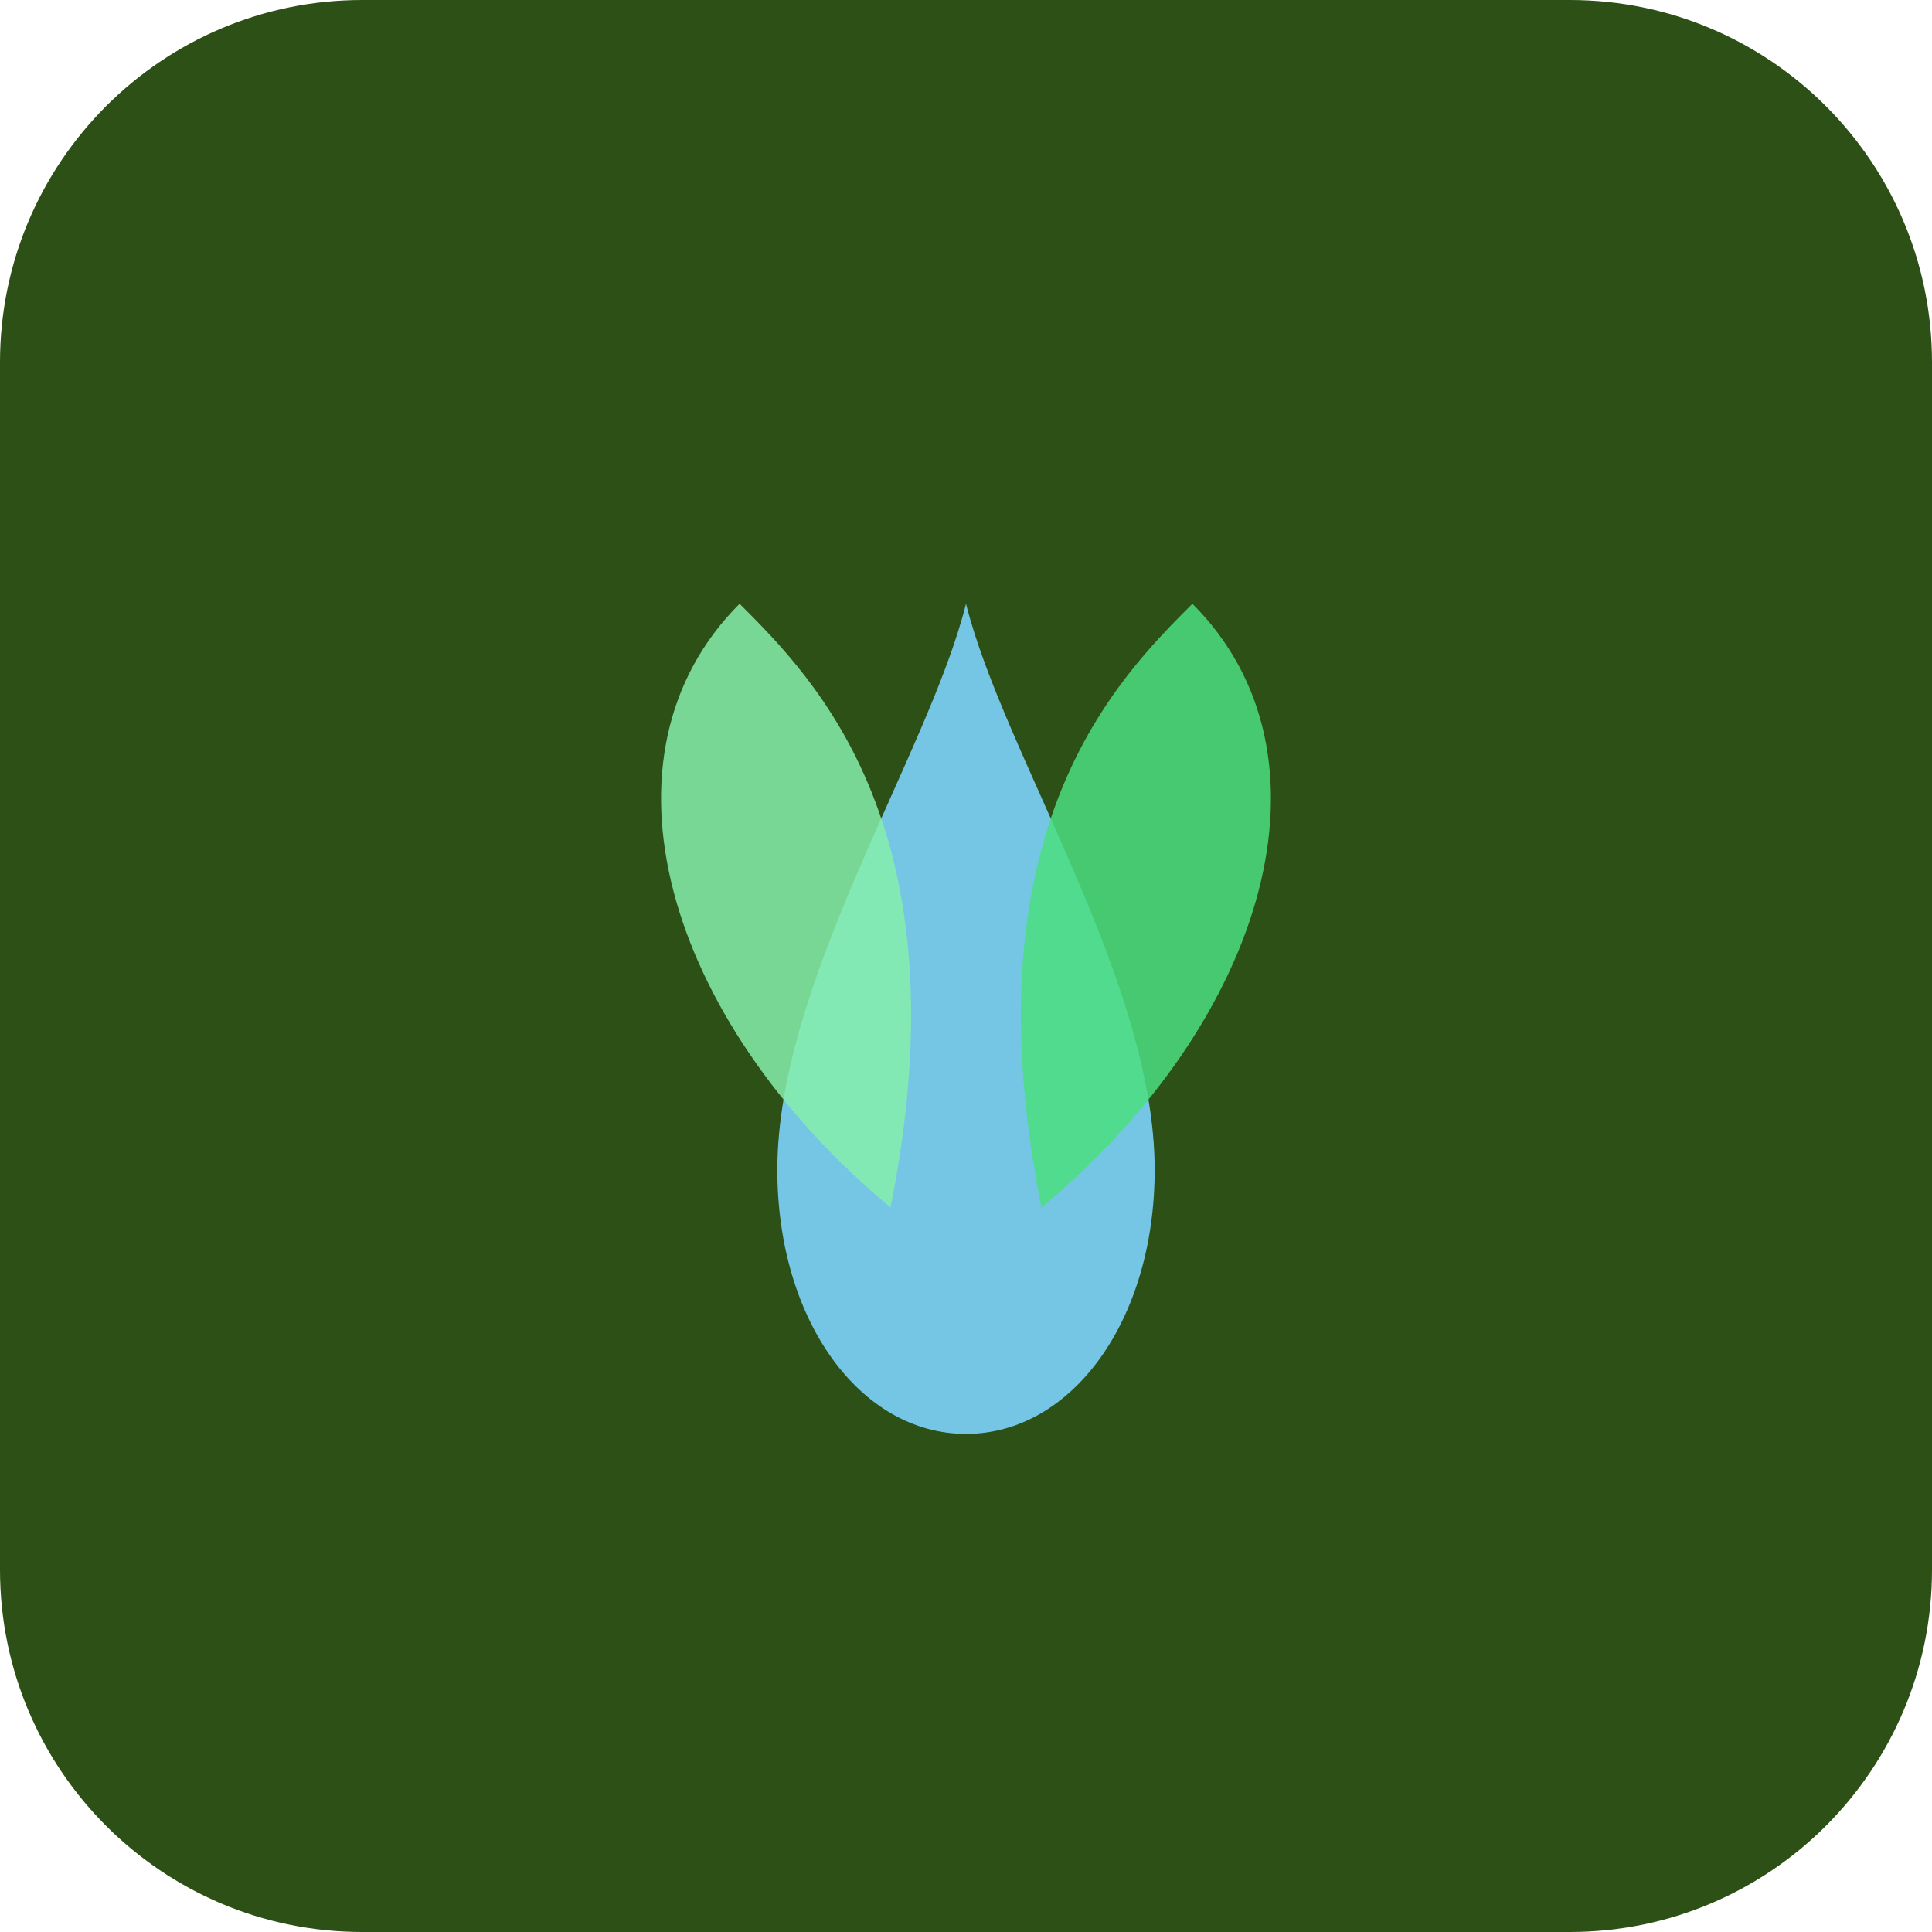
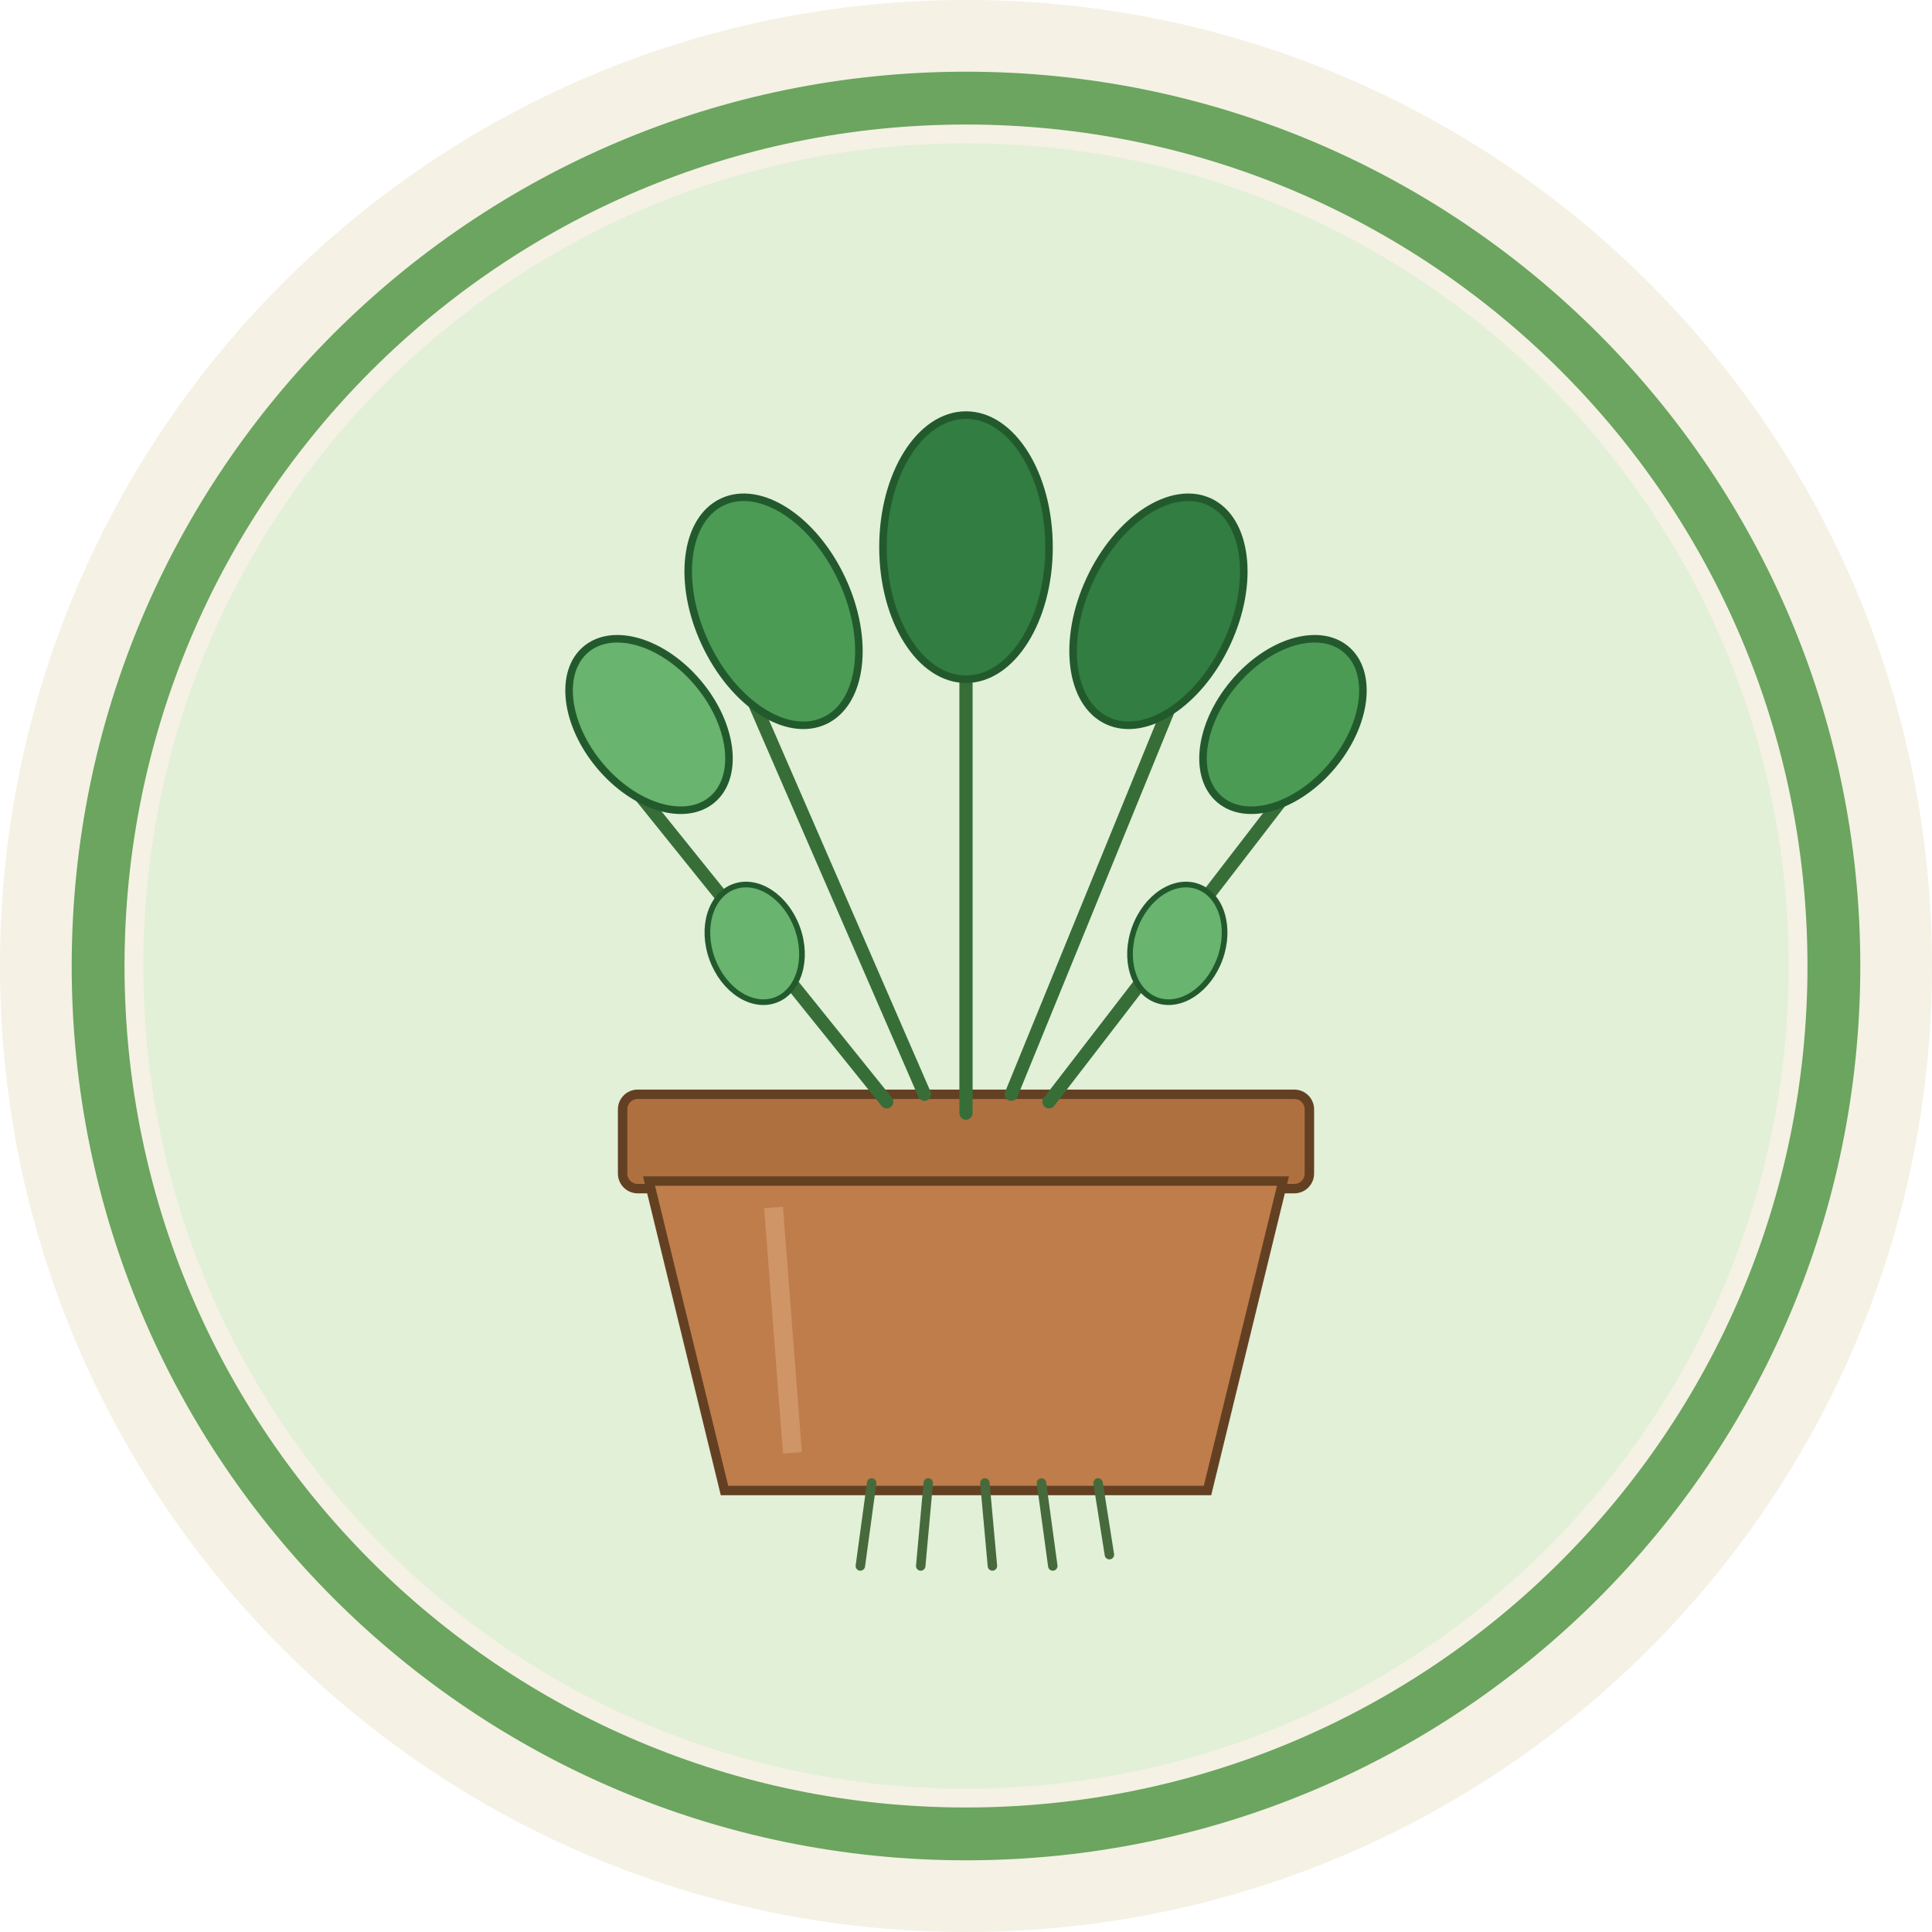
<svg xmlns="http://www.w3.org/2000/svg" viewBox="0 0 512 512">
-   <rect width="512" height="512" rx="96" fill="#2d5016" />
-   <g transform="translate(256,280)">
-     <path d="M0-120 C-10-80 -50-20 -50 30 C-50 70 -28 100 0 100 C28 100 50 70 50 30 C50-20 10-80 0-120Z" fill="#7dd3fc" opacity="0.9" />
-     <path d="M-20 40 C-80-10 -100-80 -60-120 C-40-100 0-60 -20 40Z" fill="#86efac" opacity="0.85" />
-     <path d="M20 40 C80-10 100-80 60-120 C40-100 0-60 20 40Z" fill="#4ade80" opacity="0.85" />
+   <circle cx="256" cy="256" r="256" fill="#f5f1e4" />
+   <circle cx="256" cy="256" r="230" fill="none" stroke="#6ba55f" stroke-width="14" />
+   <circle cx="256" cy="256" r="218" fill="#e1f0d7" />
+   <rect x="165" y="290" width="182" height="25" rx="4" fill="#af7040" stroke="#644023" stroke-width="2.5" />
+   <polygon points="172,313 340,313 320,395 192,395" fill="#be7d4b" stroke="#644023" stroke-width="2.5" />
+   <line x1="205" y1="320" x2="210" y2="385" stroke="#d7a073" stroke-width="5" opacity="0.7" />
+   <g stroke="#466a3c" stroke-width="2.5" stroke-linecap="round">
+     <line x1="231" y1="393" x2="228" y2="415" />
+     <line x1="246" y1="393" x2="244" y2="415" />
+     <line x1="261" y1="393" x2="263" y2="415" />
+     <line x1="276" y1="393" x2="279" y2="415" />
+     <line x1="291" y1="393" x2="294" y2="412" />
  </g>
+   <g stroke="#376e37" stroke-width="3.5" stroke-linecap="round">
+     <line x1="256" y1="295" x2="256" y2="170" />
+     <line x1="245" y1="290" x2="195" y2="175" />
+     <line x1="268" y1="290" x2="315" y2="175" />
+     <line x1="235" y1="292" x2="165" y2="205" />
+     <line x1="278" y1="292" x2="345" y2="205" />
+   </g>
+   <ellipse cx="256" cy="145" rx="22" ry="35" fill="#327d41" stroke="#235a2d" stroke-width="2" />
+   <ellipse cx="205" cy="162" rx="20" ry="32" transform="rotate(-25,205,162)" fill="#4b9b55" stroke="#235a2d" stroke-width="2" />
+   <ellipse cx="307" cy="162" rx="20" ry="32" transform="rotate(25,307,162)" fill="#327d41" stroke="#235a2d" stroke-width="2" />
+   <ellipse cx="172" cy="192" rx="17" ry="26" transform="rotate(-40,172,192)" fill="#69b46e" stroke="#235a2d" stroke-width="2" />
+   <ellipse cx="340" cy="192" rx="17" ry="26" transform="rotate(40,340,192)" fill="#4b9b55" stroke="#235a2d" stroke-width="2" />
+   <ellipse cx="200" cy="250" rx="12" ry="16" transform="rotate(-20,200,250)" fill="#69b46e" stroke="#235a2d" stroke-width="1.5" />
+   <ellipse cx="312" cy="250" rx="12" ry="16" transform="rotate(20,312,250)" fill="#69b46e" stroke="#235a2d" stroke-width="1.5" />
</svg>
